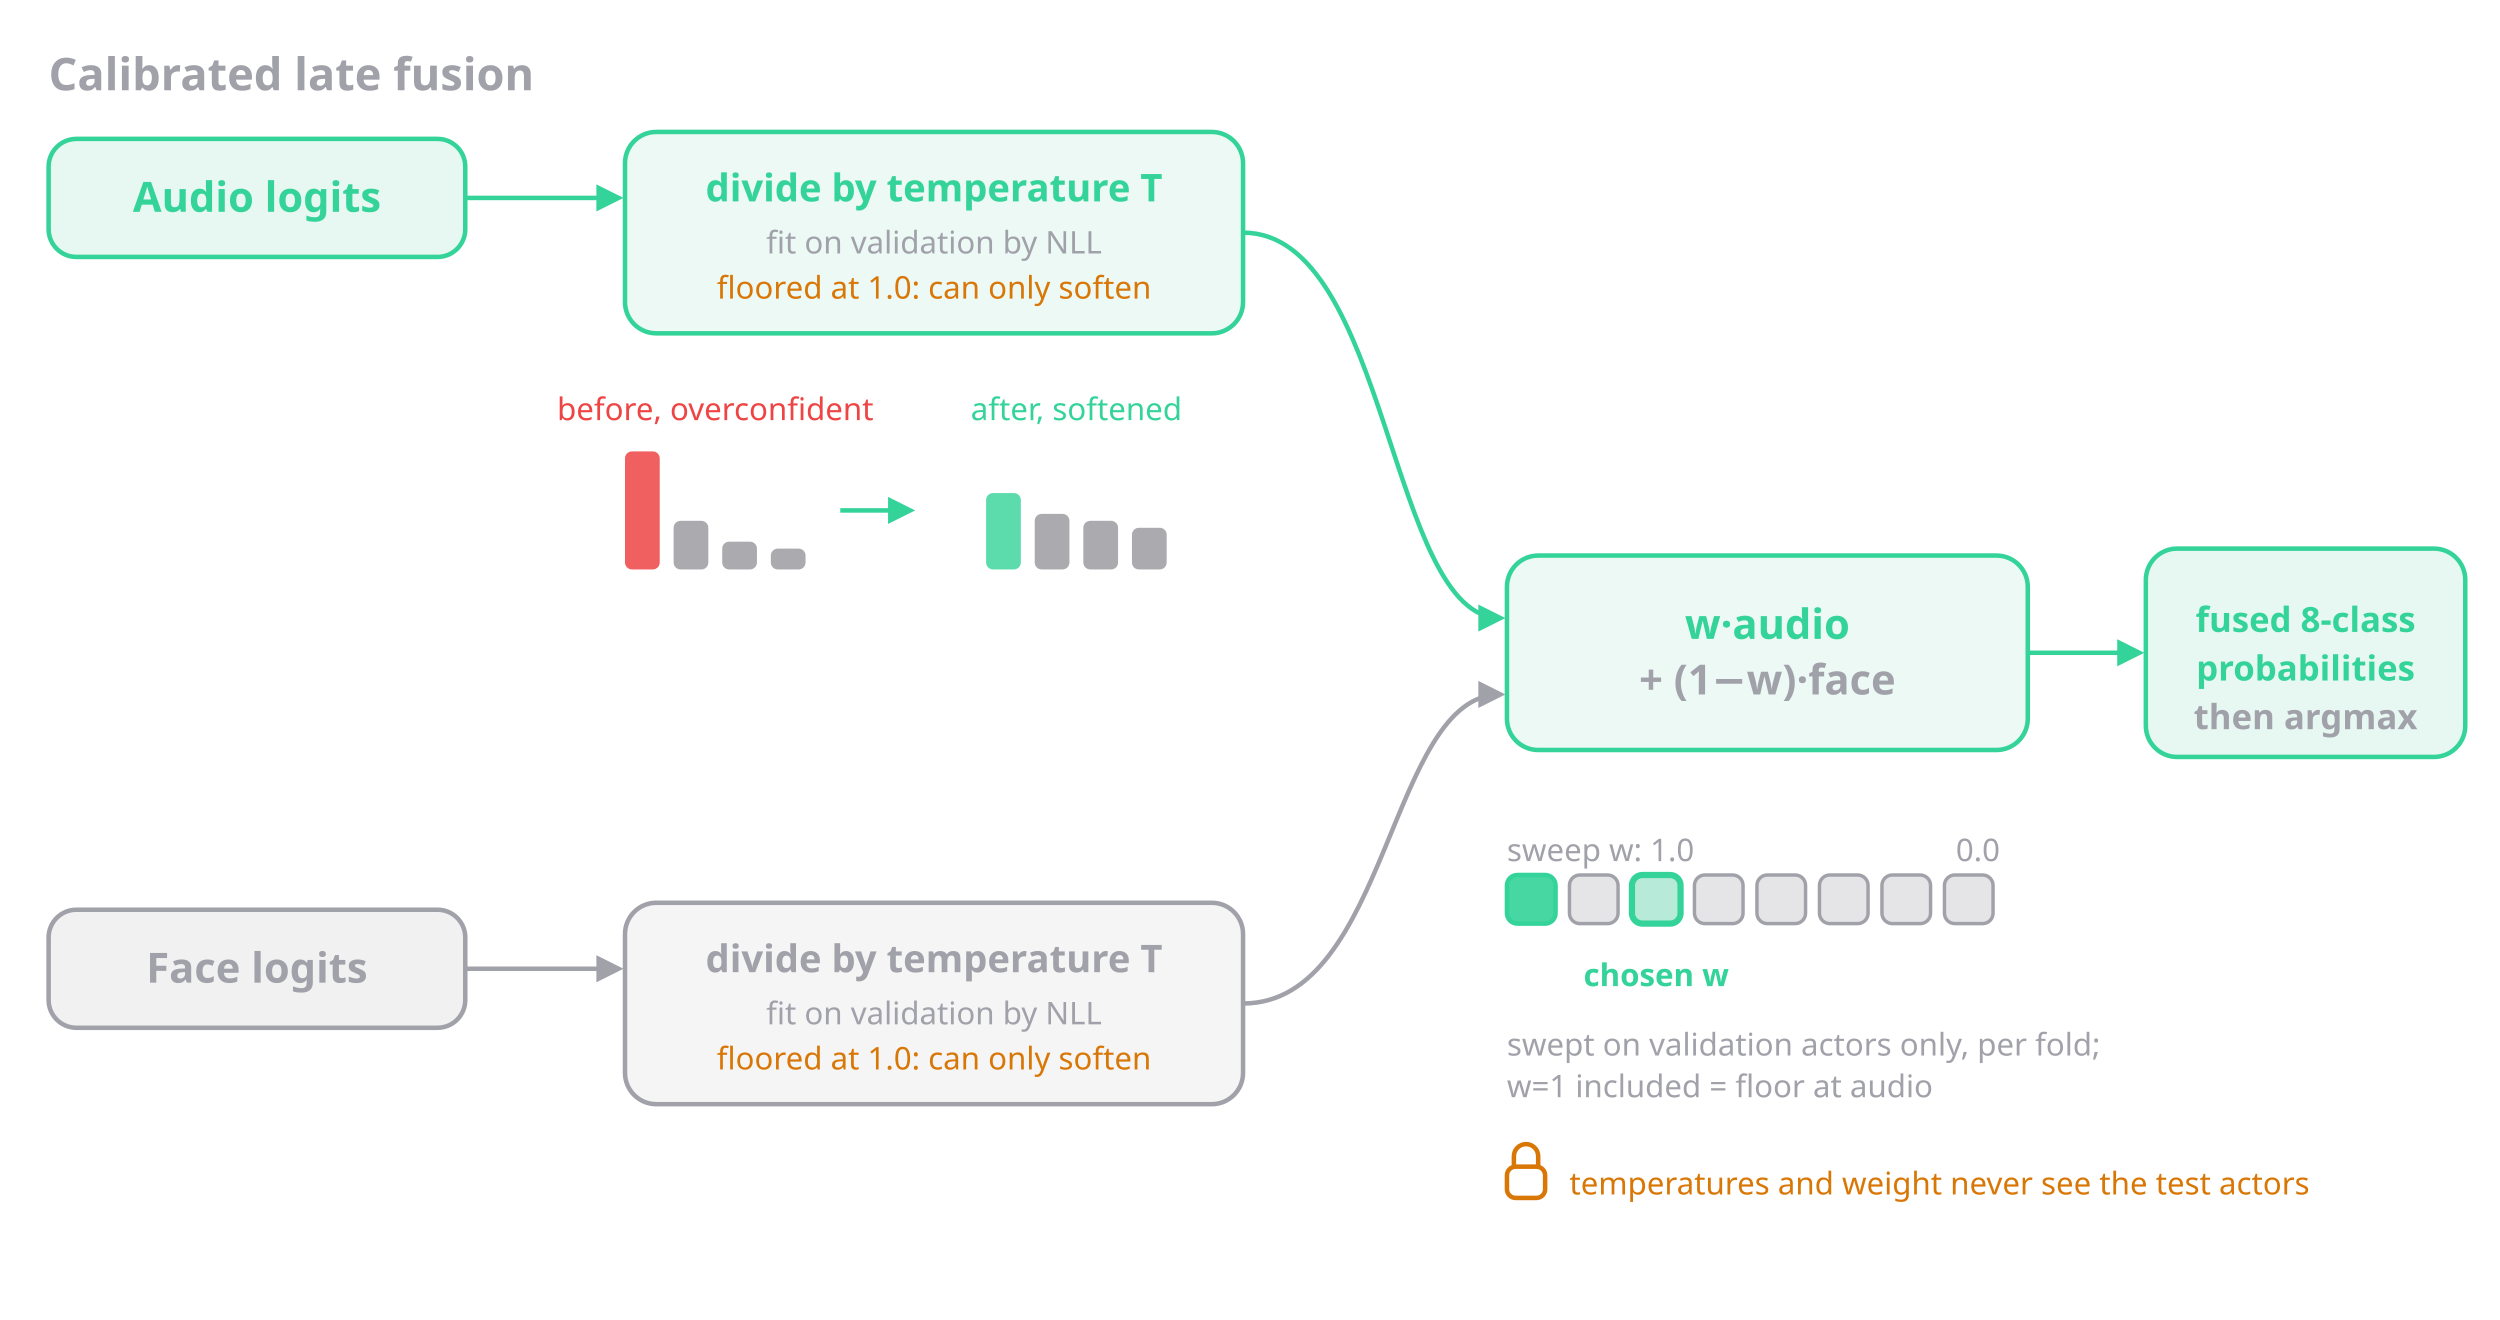
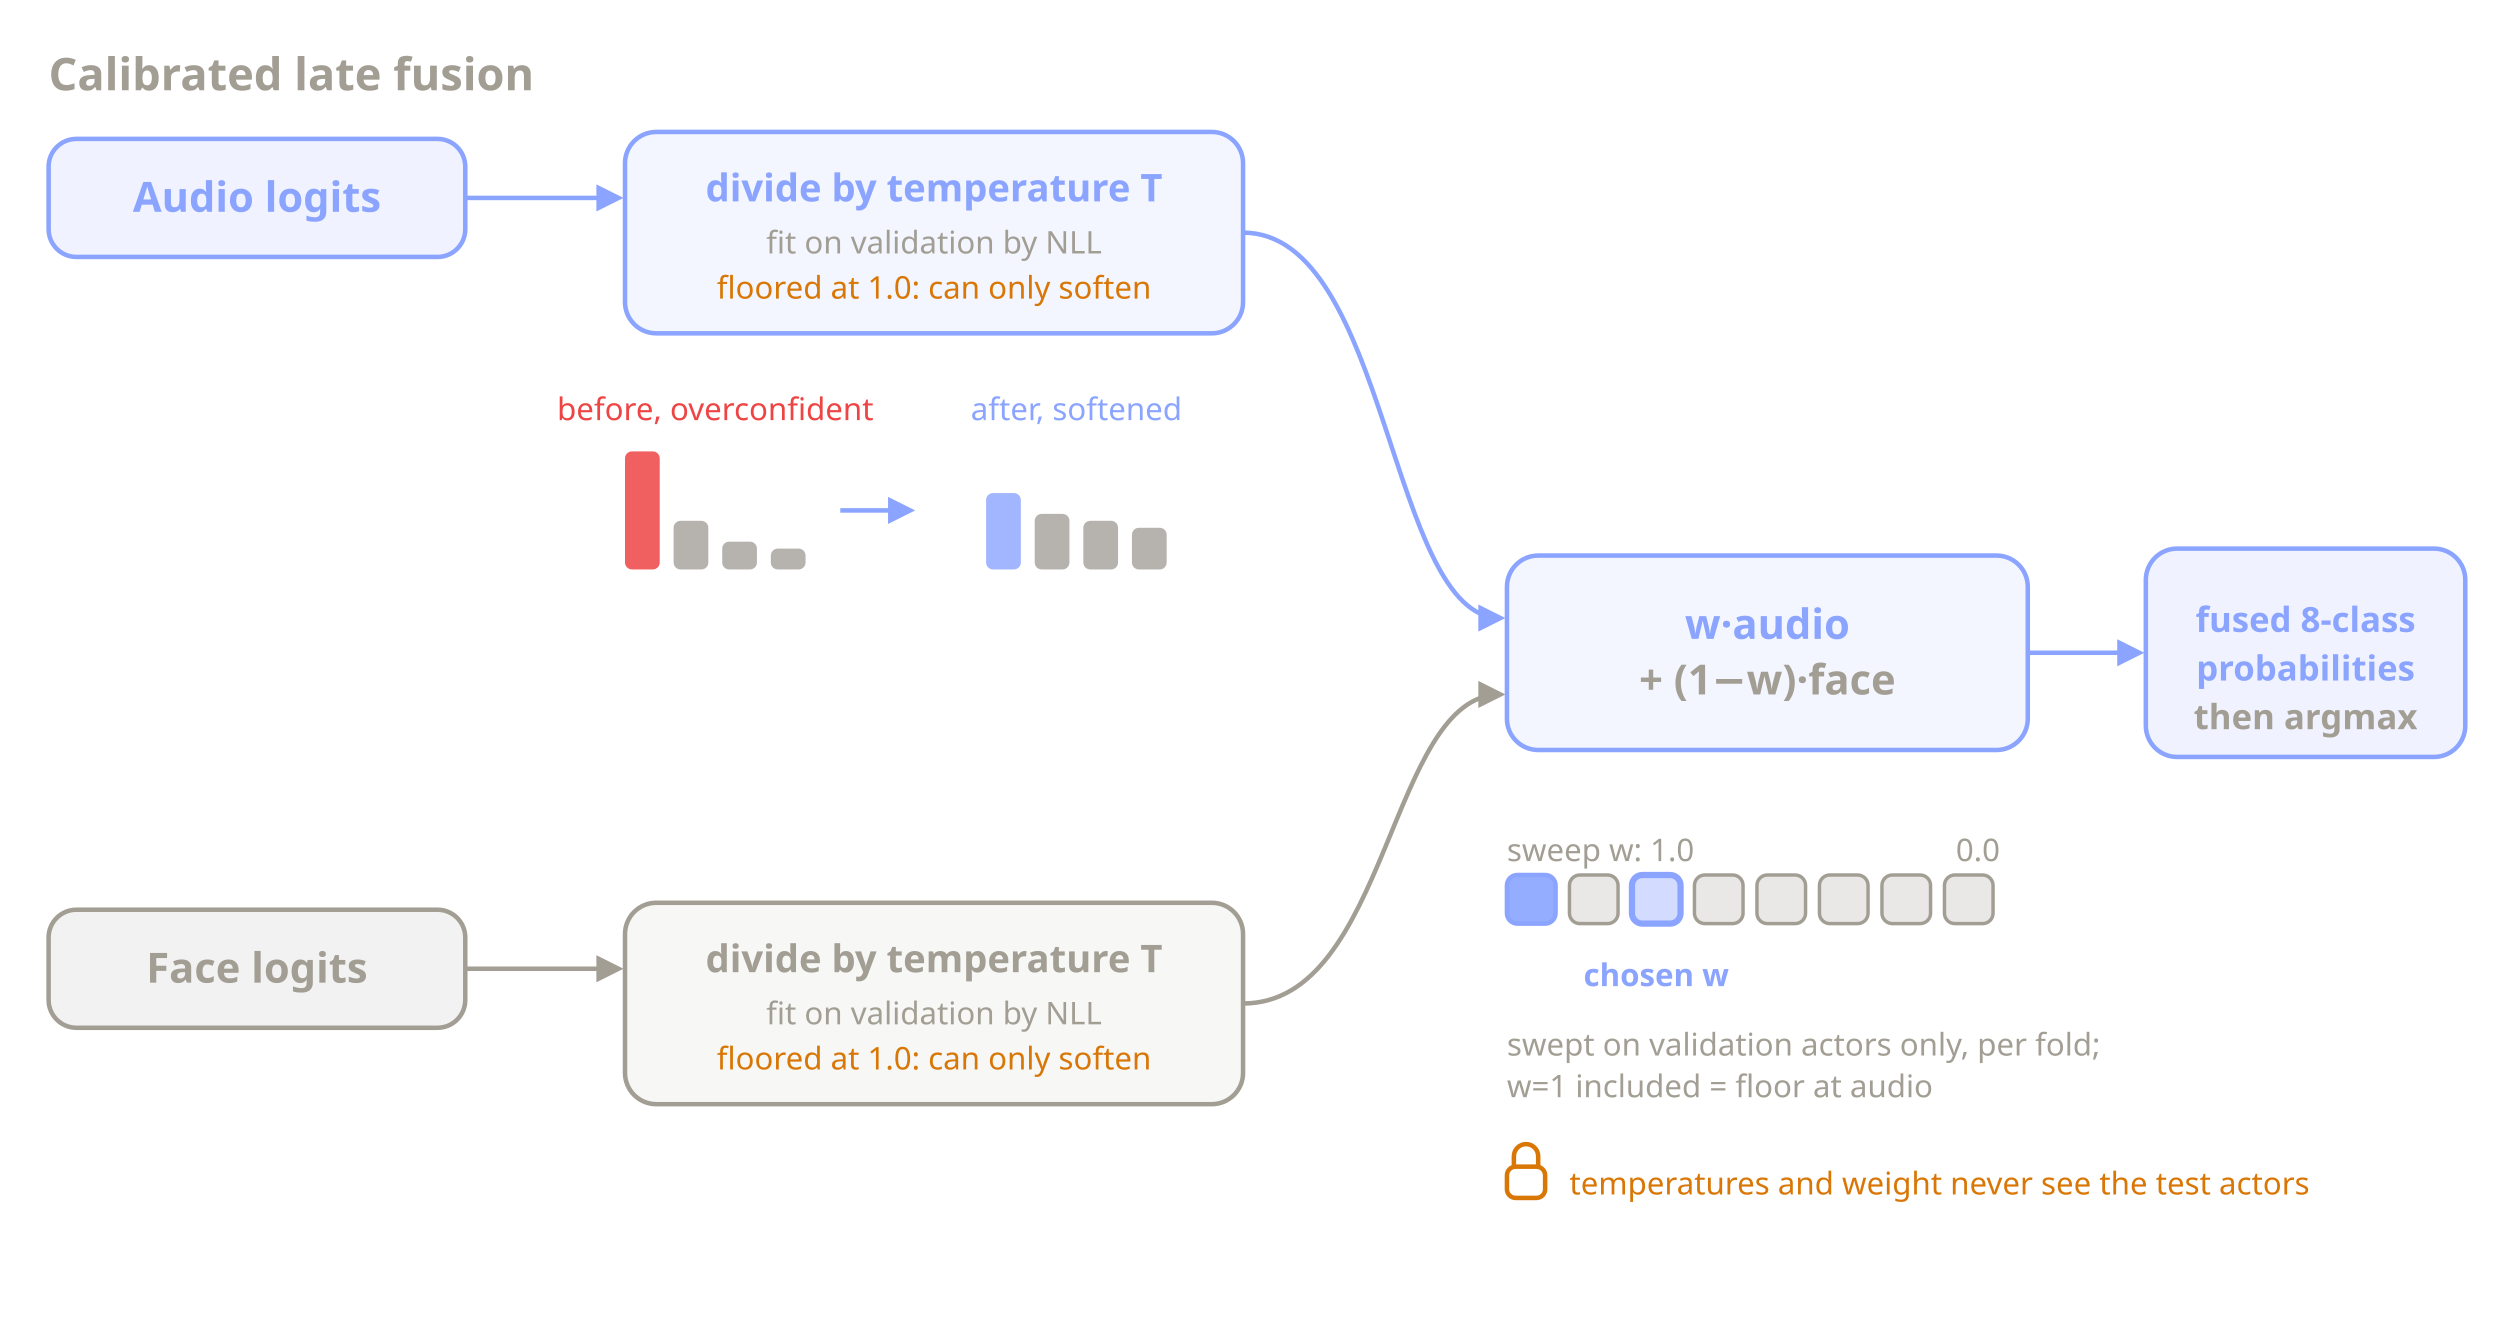
<svg xmlns="http://www.w3.org/2000/svg" viewBox="0 0 720 380" font-family="ui-sans-serif, system-ui, sans-serif">
  <defs>
    <marker id="ag" viewBox="0 0 10 10" refX="8" refY="5" markerWidth="6" markerHeight="6" orient="auto-start-reverse">
-       <path d="M0 0 L10 5 L0 10 z" fill="#34D399" />
+       <path d="M0 0 L10 5 L0 10 z" fill="#8AA4FF" />
    </marker>
    <marker id="gg" viewBox="0 0 10 10" refX="8" refY="5" markerWidth="6" markerHeight="6" orient="auto-start-reverse">
-       <path d="M0 0 L10 5 L0 10 z" fill="#A1A1AA" />
+       <path d="M0 0 L10 5 L0 10 z" fill="#A29E94" />
    </marker>
  </defs>
-   <text x="14" y="26" font-size="13" font-weight="600" fill="#A1A1AA">Calibrated late fusion</text>
-   <rect x="14" y="40" width="120" height="34" rx="8" fill="#10B981" fill-opacity="0.10" stroke="#34D399" stroke-width="1.3" />
-   <text x="74" y="61" text-anchor="middle" font-size="12" font-weight="600" fill="#34D399">Audio logits</text>
-   <rect x="14" y="262" width="120" height="34" rx="8" fill="#71717A" fill-opacity="0.10" stroke="#A1A1AA" stroke-width="1.3" />
-   <text x="74" y="283" text-anchor="middle" font-size="12" font-weight="600" fill="#A1A1AA">Face logits</text>
-   <line x1="134" y1="57" x2="178" y2="57" stroke="#34D399" stroke-width="1.3" marker-end="url(#ag)" />
-   <line x1="134" y1="279" x2="178" y2="279" stroke="#A1A1AA" stroke-width="1.3" marker-end="url(#gg)" />
-   <rect x="180" y="38" width="178" height="58" rx="9" fill="#10B981" fill-opacity="0.08" stroke="#34D399" stroke-width="1.3" />
-   <text x="269" y="58" text-anchor="middle" font-size="11" font-weight="600" fill="#34D399">divide by temperature T</text>
-   <text x="269" y="73" text-anchor="middle" font-size="9" fill="#A1A1AA">fit on validation by NLL</text>
+   <text x="14" y="26" font-size="13" font-weight="600" fill="#A29E94">Calibrated late fusion</text>
+   <rect x="14" y="40" width="120" height="34" rx="8" fill="#6B8AFF" fill-opacity="0.10" stroke="#8AA4FF" stroke-width="1.3" />
+   <text x="74" y="61" text-anchor="middle" font-size="12" font-weight="600" fill="#8AA4FF">Audio logits</text>
+   <rect x="14" y="262" width="120" height="34" rx="8" fill="#85817A" fill-opacity="0.10" stroke="#A29E94" stroke-width="1.3" />
+   <text x="74" y="283" text-anchor="middle" font-size="12" font-weight="600" fill="#A29E94">Face logits</text>
+   <line x1="134" y1="57" x2="178" y2="57" stroke="#8AA4FF" stroke-width="1.3" marker-end="url(#ag)" />
+   <line x1="134" y1="279" x2="178" y2="279" stroke="#A29E94" stroke-width="1.3" marker-end="url(#gg)" />
+   <rect x="180" y="38" width="178" height="58" rx="9" fill="#6B8AFF" fill-opacity="0.08" stroke="#8AA4FF" stroke-width="1.3" />
+   <text x="269" y="58" text-anchor="middle" font-size="11" font-weight="600" fill="#8AA4FF">divide by temperature T</text>
+   <text x="269" y="73" text-anchor="middle" font-size="9" fill="#A29E94">fit on validation by NLL</text>
  <text x="269" y="86" text-anchor="middle" font-size="9" fill="#d97706">floored at 1.0: can only soften</text>
-   <rect x="180" y="260" width="178" height="58" rx="9" fill="#71717A" fill-opacity="0.07" stroke="#A1A1AA" stroke-width="1.3" />
-   <text x="269" y="280" text-anchor="middle" font-size="11" font-weight="600" fill="#A1A1AA">divide by temperature T</text>
-   <text x="269" y="295" text-anchor="middle" font-size="9" fill="#A1A1AA">fit on validation by NLL</text>
+   <rect x="180" y="260" width="178" height="58" rx="9" fill="#85817A" fill-opacity="0.07" stroke="#A29E94" stroke-width="1.3" />
+   <text x="269" y="280" text-anchor="middle" font-size="11" font-weight="600" fill="#A29E94">divide by temperature T</text>
+   <text x="269" y="295" text-anchor="middle" font-size="9" fill="#A29E94">fit on validation by NLL</text>
  <text x="269" y="308" text-anchor="middle" font-size="9" fill="#d97706">floored at 1.0: can only soften</text>
  <text x="206" y="121" text-anchor="middle" font-size="9" fill="#ef4444">before, overconfident</text>
  <rect x="180" y="130" width="10" height="34" rx="2" fill="#ef4444" fill-opacity="0.85" />
-   <rect x="194" y="150" width="10" height="14" rx="2" fill="#71717A" fill-opacity="0.6" />
-   <rect x="208" y="156" width="10" height="8" rx="2" fill="#71717A" fill-opacity="0.6" />
-   <rect x="222" y="158" width="10" height="6" rx="2" fill="#71717A" fill-opacity="0.6" />
-   <path d="M242 147 L262 147" stroke="#34D399" stroke-width="1.3" marker-end="url(#ag)" />
-   <text x="310" y="121" text-anchor="middle" font-size="9" fill="#34D399">after, softened</text>
-   <rect x="284" y="142" width="10" height="22" rx="2" fill="#34D399" fill-opacity="0.8" />
-   <rect x="298" y="148" width="10" height="16" rx="2" fill="#71717A" fill-opacity="0.6" />
-   <rect x="312" y="150" width="10" height="14" rx="2" fill="#71717A" fill-opacity="0.6" />
-   <rect x="326" y="152" width="10" height="12" rx="2" fill="#71717A" fill-opacity="0.6" />
-   <path d="M358 67 C 400 67, 400 178, 432 178" fill="none" stroke="#34D399" stroke-width="1.3" marker-end="url(#ag)" />
-   <path d="M358 289 C 400 289, 400 200, 432 200" fill="none" stroke="#A1A1AA" stroke-width="1.3" marker-end="url(#gg)" />
-   <rect x="434" y="160" width="150" height="56" rx="9" fill="#10B981" fill-opacity="0.08" stroke="#34D399" stroke-width="1.3" />
-   <text x="509" y="184" text-anchor="middle" font-size="12" font-weight="600" fill="#34D399">w·audio</text>
-   <text x="509" y="200" text-anchor="middle" font-size="12" font-weight="600" fill="#A1A1AA">+ (1−w)·face</text>
-   <text x="434" y="248" font-size="9" fill="#A1A1AA">sweep w: 1.0</text>
-   <text x="576" y="248" text-anchor="end" font-size="9" fill="#A1A1AA">0.0</text>
-   <rect x="434" y="252" width="14" height="14" rx="3" fill="#34D399" fill-opacity="0.9" stroke="#34D399" stroke-width="1.3" />
-   <rect x="452" y="252" width="14" height="14" rx="3" fill="#71717A" fill-opacity="0.18" stroke="#A1A1AA" stroke-width="1" />
-   <rect x="470" y="252" width="14" height="14" rx="3" fill="#10B981" fill-opacity="0.30" stroke="#34D399" stroke-width="1.8" />
-   <rect x="488" y="252" width="14" height="14" rx="3" fill="#71717A" fill-opacity="0.18" stroke="#A1A1AA" stroke-width="1" />
-   <rect x="506" y="252" width="14" height="14" rx="3" fill="#71717A" fill-opacity="0.18" stroke="#A1A1AA" stroke-width="1" />
-   <rect x="524" y="252" width="14" height="14" rx="3" fill="#71717A" fill-opacity="0.18" stroke="#A1A1AA" stroke-width="1" />
-   <rect x="542" y="252" width="14" height="14" rx="3" fill="#71717A" fill-opacity="0.18" stroke="#A1A1AA" stroke-width="1" />
-   <rect x="560" y="252" width="14" height="14" rx="3" fill="#71717A" fill-opacity="0.18" stroke="#A1A1AA" stroke-width="1" />
-   <text x="477" y="284" text-anchor="middle" font-size="9" font-weight="600" fill="#34D399">chosen w</text>
-   <text x="434" y="304" font-size="9" fill="#A1A1AA">swept on validation actors only, per fold;</text>
-   <text x="434" y="316" font-size="9" fill="#A1A1AA">w=1 included = floor at audio</text>
-   <line x1="584" y1="188" x2="616" y2="188" stroke="#34D399" stroke-width="1.3" marker-end="url(#ag)" />
-   <rect x="618" y="158" width="92" height="60" rx="9" fill="#10B981" fill-opacity="0.10" stroke="#34D399" stroke-width="1.3" />
-   <text x="664" y="182" text-anchor="middle" font-size="10" font-weight="600" fill="#34D399">fused 8-class</text>
-   <text x="664" y="196" text-anchor="middle" font-size="10" font-weight="600" fill="#34D399">probabilities</text>
-   <text x="664" y="210" text-anchor="middle" font-size="10" font-weight="600" fill="#A1A1AA">then argmax</text>
+   <rect x="194" y="150" width="10" height="14" rx="2" fill="#85817A" fill-opacity="0.6" />
+   <rect x="208" y="156" width="10" height="8" rx="2" fill="#85817A" fill-opacity="0.6" />
+   <rect x="222" y="158" width="10" height="6" rx="2" fill="#85817A" fill-opacity="0.6" />
+   <path d="M242 147 L262 147" stroke="#8AA4FF" stroke-width="1.3" marker-end="url(#ag)" />
+   <text x="310" y="121" text-anchor="middle" font-size="9" fill="#8AA4FF">after, softened</text>
+   <rect x="284" y="142" width="10" height="22" rx="2" fill="#8AA4FF" fill-opacity="0.8" />
+   <rect x="298" y="148" width="10" height="16" rx="2" fill="#85817A" fill-opacity="0.6" />
+   <rect x="312" y="150" width="10" height="14" rx="2" fill="#85817A" fill-opacity="0.6" />
+   <rect x="326" y="152" width="10" height="12" rx="2" fill="#85817A" fill-opacity="0.6" />
+   <path d="M358 67 C 400 67, 400 178, 432 178" fill="none" stroke="#8AA4FF" stroke-width="1.3" marker-end="url(#ag)" />
+   <path d="M358 289 C 400 289, 400 200, 432 200" fill="none" stroke="#A29E94" stroke-width="1.3" marker-end="url(#gg)" />
+   <rect x="434" y="160" width="150" height="56" rx="9" fill="#6B8AFF" fill-opacity="0.08" stroke="#8AA4FF" stroke-width="1.3" />
+   <text x="509" y="184" text-anchor="middle" font-size="12" font-weight="600" fill="#8AA4FF">w·audio</text>
+   <text x="509" y="200" text-anchor="middle" font-size="12" font-weight="600" fill="#A29E94">+ (1−w)·face</text>
+   <text x="434" y="248" font-size="9" fill="#A29E94">sweep w: 1.0</text>
+   <text x="576" y="248" text-anchor="end" font-size="9" fill="#A29E94">0.0</text>
+   <rect x="434" y="252" width="14" height="14" rx="3" fill="#8AA4FF" fill-opacity="0.9" stroke="#8AA4FF" stroke-width="1.3" />
+   <rect x="452" y="252" width="14" height="14" rx="3" fill="#85817A" fill-opacity="0.18" stroke="#A29E94" stroke-width="1" />
+   <rect x="470" y="252" width="14" height="14" rx="3" fill="#6B8AFF" fill-opacity="0.30" stroke="#8AA4FF" stroke-width="1.8" />
+   <rect x="488" y="252" width="14" height="14" rx="3" fill="#85817A" fill-opacity="0.18" stroke="#A29E94" stroke-width="1" />
+   <rect x="506" y="252" width="14" height="14" rx="3" fill="#85817A" fill-opacity="0.18" stroke="#A29E94" stroke-width="1" />
+   <rect x="524" y="252" width="14" height="14" rx="3" fill="#85817A" fill-opacity="0.18" stroke="#A29E94" stroke-width="1" />
+   <rect x="542" y="252" width="14" height="14" rx="3" fill="#85817A" fill-opacity="0.18" stroke="#A29E94" stroke-width="1" />
+   <rect x="560" y="252" width="14" height="14" rx="3" fill="#85817A" fill-opacity="0.18" stroke="#A29E94" stroke-width="1" />
+   <text x="477" y="284" text-anchor="middle" font-size="9" font-weight="600" fill="#8AA4FF">chosen w</text>
+   <text x="434" y="304" font-size="9" fill="#A29E94">swept on validation actors only, per fold;</text>
+   <text x="434" y="316" font-size="9" fill="#A29E94">w=1 included = floor at audio</text>
+   <line x1="584" y1="188" x2="616" y2="188" stroke="#8AA4FF" stroke-width="1.3" marker-end="url(#ag)" />
+   <rect x="618" y="158" width="92" height="60" rx="9" fill="#6B8AFF" fill-opacity="0.10" stroke="#8AA4FF" stroke-width="1.3" />
+   <text x="664" y="182" text-anchor="middle" font-size="10" font-weight="600" fill="#8AA4FF">fused 8-class</text>
+   <text x="664" y="196" text-anchor="middle" font-size="10" font-weight="600" fill="#8AA4FF">probabilities</text>
+   <text x="664" y="210" text-anchor="middle" font-size="10" font-weight="600" fill="#A29E94">then argmax</text>
  <g transform="translate(434,338)">
    <rect x="0" y="-2" width="11" height="9" rx="2.5" fill="none" stroke="#d97706" stroke-width="1.3" />
    <path d="M2 -2 V -5 a3.5 3.5 0 0 1 7 0 V -2" fill="none" stroke="#d97706" stroke-width="1.3" />
    <text x="18" y="6" font-size="9" fill="#d97706">temperatures and weight never see the test actors</text>
  </g>
</svg>
